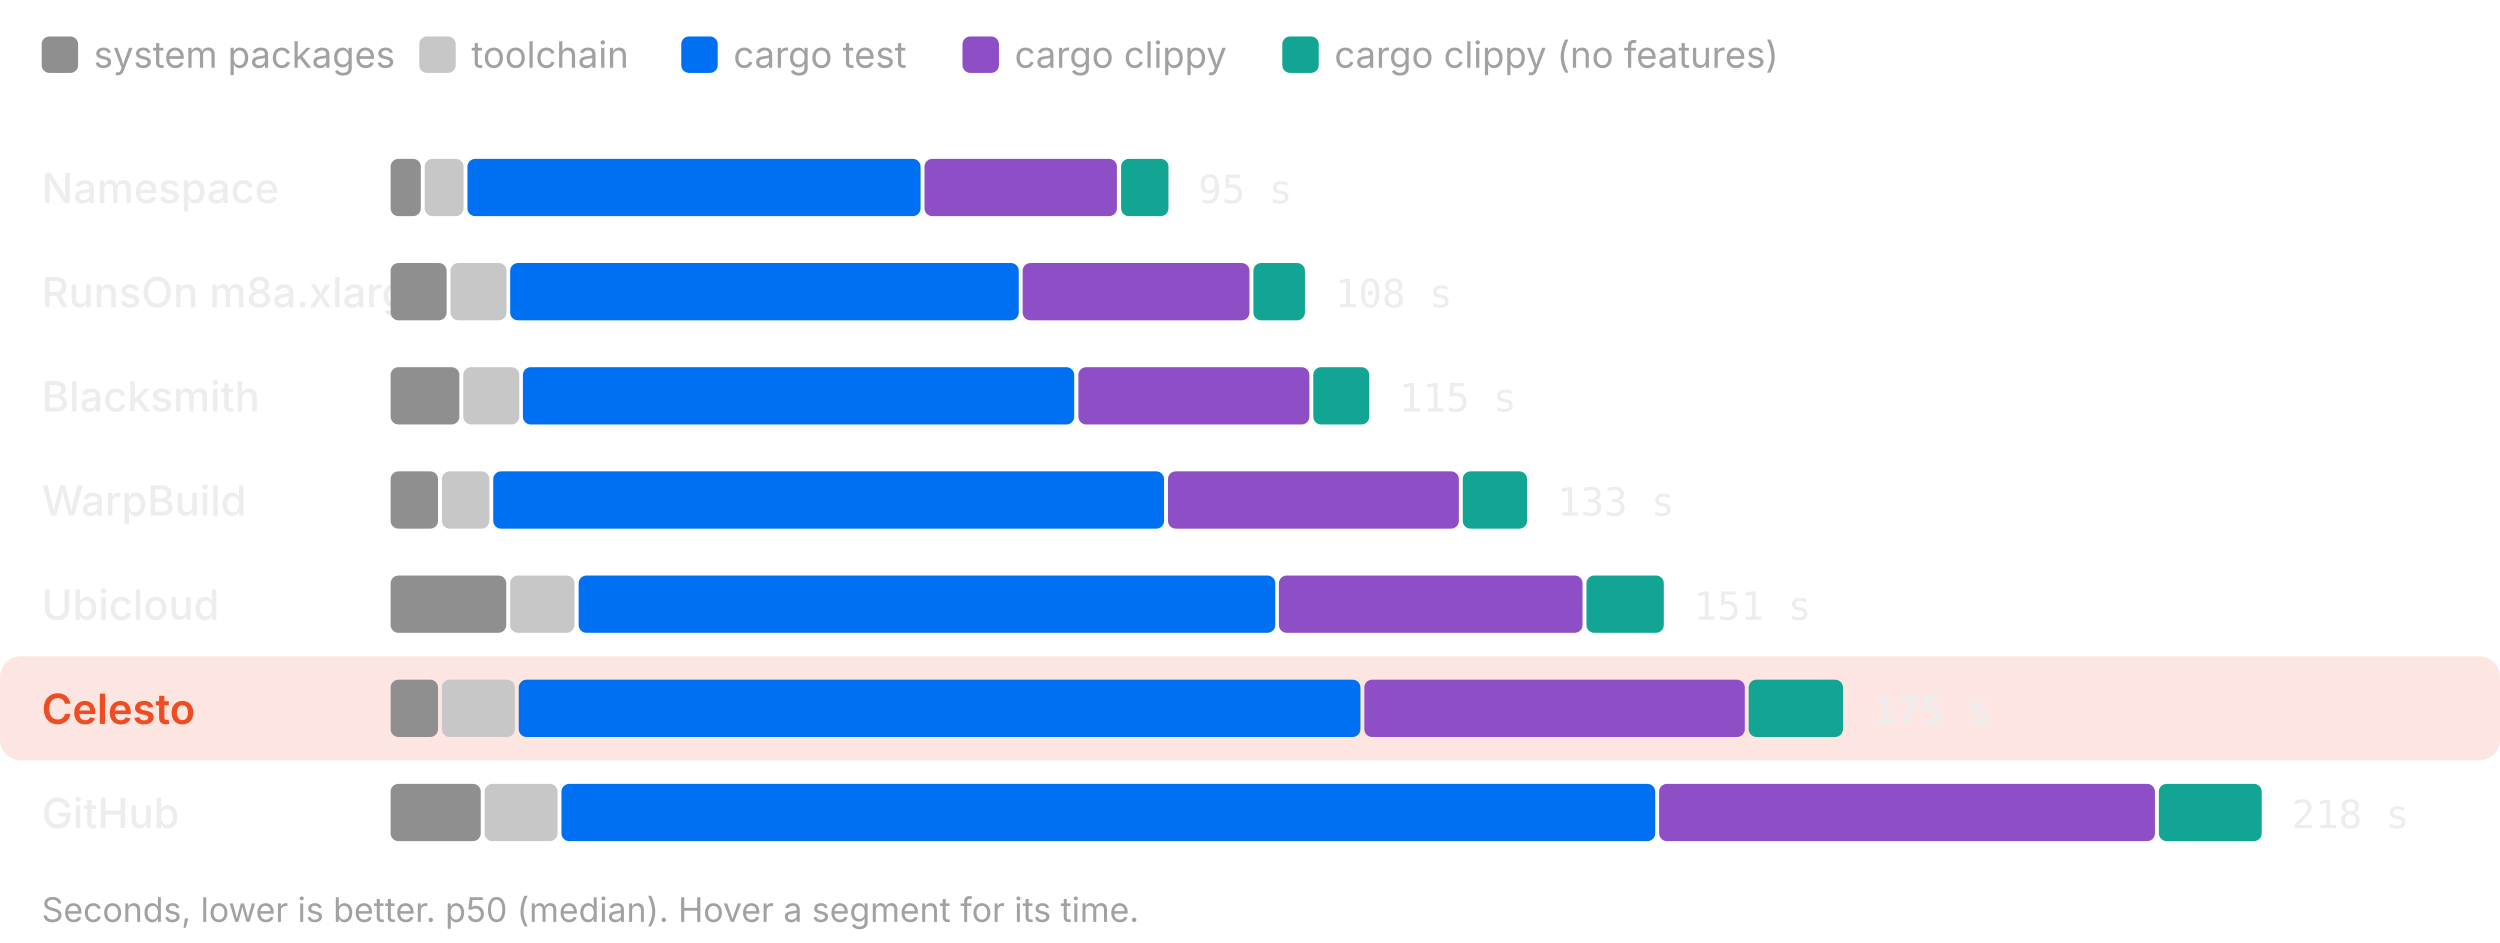
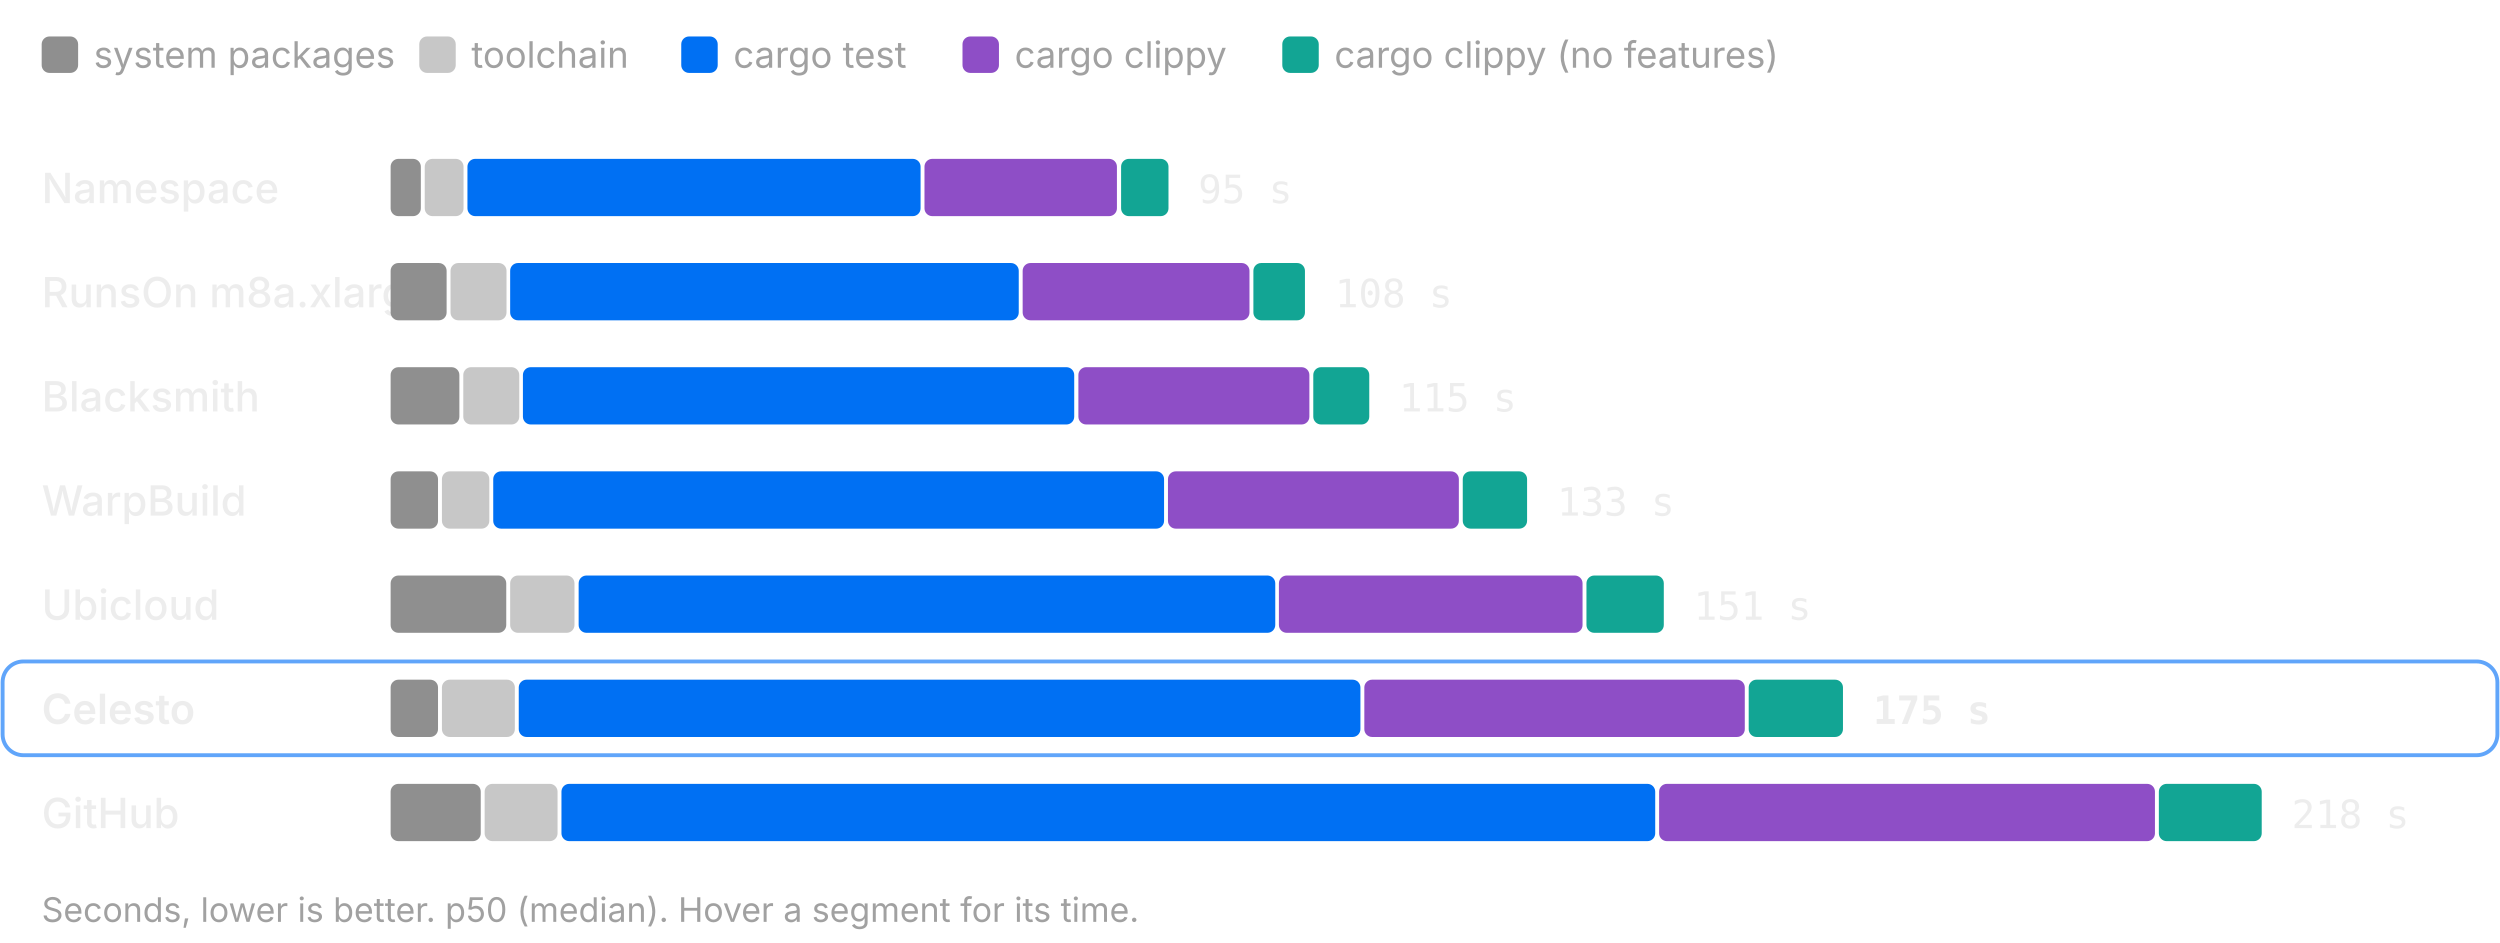
<svg xmlns="http://www.w3.org/2000/svg" viewBox="0 0 960 362" font-family="Geist,Inter,-apple-system,BlinkMacSystemFont,Segoe UI,sans-serif">
-   <style>.t{fill:#ededed}.m{fill:#a1a1a1}.hl{fill:#F04C24;fill-opacity:.14}.n{fill:#8f8f8f;fill-opacity:.16}</style>
+   <style>.t{fill:#ededed}.m{fill:#a1a1a1}.n{fill:#8f8f8f;fill-opacity:.16}</style>
  <rect x="16" y="14" width="14" height="14" rx="3" fill="#8f8f8f" />
  <text x="36" y="26" font-size="14" class="m">system packages</text>
  <rect x="161" y="14" width="14" height="14" rx="3" fill="#c7c7c7" />
  <text x="181" y="26" font-size="14" class="m">toolchain</text>
  <rect x="261.6" y="14" width="14" height="14" rx="3" fill="#0070f3" />
  <text x="281.6" y="26" font-size="14" class="m">cargo test</text>
  <rect x="369.6" y="14" width="14" height="14" rx="3" fill="#8e4ec6" />
  <text x="389.6" y="26" font-size="14" class="m">cargo clippy</text>
  <rect x="492.4" y="14" width="14" height="14" rx="3" fill="#12a594" />
  <text x="512.4" y="26" font-size="14" class="m">cargo clippy (no features)</text>
  <text x="16" y="78" font-size="16" font-weight="500" class="t">Namespace</text>
  <rect x="150.0" y="61" width="11.6" height="22" rx="3" fill="#8f8f8f" />
  <rect x="163.1" y="61" width="14.9" height="22" rx="3" fill="#c7c7c7" />
  <rect x="179.5" y="61" width="174.0" height="22" rx="3" fill="#0070f3" />
  <rect x="355.0" y="61" width="73.9" height="22" rx="3" fill="#8e4ec6" />
  <rect x="430.5" y="61" width="18.2" height="22" rx="3" fill="#12a594" />
  <text x="460.137" y="78" font-size="15" font-weight="400" font-family="Geist Mono,SFMono-Regular,Menlo,Consolas,monospace" class="t">95 s</text>
  <text x="16" y="118" font-size="16" font-weight="500" class="t">RunsOn m8a.xlarge</text>
  <rect x="150.0" y="101" width="21.5" height="22" rx="3" fill="#8f8f8f" />
  <rect x="173.0" y="101" width="21.5" height="22" rx="3" fill="#c7c7c7" />
  <rect x="195.9" y="101" width="195.3" height="22" rx="3" fill="#0070f3" />
  <rect x="392.7" y="101" width="87.1" height="22" rx="3" fill="#8e4ec6" />
  <rect x="481.3" y="101" width="19.8" height="22" rx="3" fill="#12a594" />
  <text x="512.62" y="118" font-size="15" font-weight="400" font-family="Geist Mono,SFMono-Regular,Menlo,Consolas,monospace" class="t">108 s</text>
  <text x="16" y="158" font-size="16" font-weight="500" class="t">Blacksmith</text>
  <rect x="150.0" y="141" width="26.4" height="22" rx="3" fill="#8f8f8f" />
  <rect x="177.9" y="141" width="21.5" height="22" rx="3" fill="#c7c7c7" />
  <rect x="200.8" y="141" width="211.7" height="22" rx="3" fill="#0070f3" />
  <rect x="414.1" y="141" width="88.7" height="22" rx="3" fill="#8e4ec6" />
  <rect x="504.3" y="141" width="21.5" height="22" rx="3" fill="#12a594" />
  <text x="537.221" y="158" font-size="15" font-weight="400" font-family="Geist Mono,SFMono-Regular,Menlo,Consolas,monospace" class="t">115 s</text>
  <text x="16" y="198" font-size="16" font-weight="500" class="t">WarpBuild</text>
  <rect x="150.0" y="181" width="18.2" height="22" rx="3" fill="#8f8f8f" />
  <rect x="169.7" y="181" width="18.2" height="22" rx="3" fill="#c7c7c7" />
  <rect x="189.4" y="181" width="257.6" height="22" rx="3" fill="#0070f3" />
  <rect x="448.5" y="181" width="111.7" height="22" rx="3" fill="#8e4ec6" />
  <rect x="561.7" y="181" width="24.7" height="22" rx="3" fill="#12a594" />
  <text x="597.904" y="198" font-size="15" font-weight="400" font-family="Geist Mono,SFMono-Regular,Menlo,Consolas,monospace" class="t">133 s</text>
  <text x="16" y="238" font-size="16" font-weight="500" class="t">Ubicloud</text>
  <rect x="150.0" y="221" width="44.4" height="22" rx="3" fill="#8f8f8f" />
  <rect x="195.9" y="221" width="24.7" height="22" rx="3" fill="#c7c7c7" />
  <rect x="222.2" y="221" width="267.5" height="22" rx="3" fill="#0070f3" />
  <rect x="491.1" y="221" width="116.6" height="22" rx="3" fill="#8e4ec6" />
  <rect x="609.2" y="221" width="29.7" height="22" rx="3" fill="#12a594" />
  <text x="650.387" y="238" font-size="15" font-weight="400" font-family="Geist Mono,SFMono-Regular,Menlo,Consolas,monospace" class="t">151 s</text>
-   <rect x="0" y="252" width="960" height="40" rx="8" class="hl" />
-   <text x="16" y="278" font-size="16" font-weight="600" fill="#F04C24">Celesto</text>
+   <rect x="1" y="254" width="958" height="36" rx="8" fill="none" stroke="#60A5FA" stroke-width="1.5" />
+   <text x="16" y="278" font-size="16" font-weight="600" class="t">Celesto</text>
  <rect x="150.0" y="261" width="18.2" height="22" rx="3" fill="#8f8f8f" />
  <rect x="169.7" y="261" width="28.0" height="22" rx="3" fill="#c7c7c7" />
  <rect x="199.2" y="261" width="323.2" height="22" rx="3" fill="#0070f3" />
  <rect x="523.9" y="261" width="146.1" height="22" rx="3" fill="#8e4ec6" />
  <rect x="671.5" y="261" width="36.2" height="22" rx="3" fill="#12a594" />
  <text x="719.271" y="278" font-size="15" font-weight="600" font-family="Geist Mono,SFMono-Regular,Menlo,Consolas,monospace" class="t">175 s</text>
  <text x="16" y="318" font-size="16" font-weight="500" class="t">GitHub</text>
  <rect x="150.0" y="301" width="34.6" height="22" rx="3" fill="#8f8f8f" />
  <rect x="186.1" y="301" width="28.0" height="22" rx="3" fill="#c7c7c7" />
  <rect x="215.6" y="301" width="420.0" height="22" rx="3" fill="#0070f3" />
  <rect x="637.1" y="301" width="190.4" height="22" rx="3" fill="#8e4ec6" />
  <rect x="829.0" y="301" width="39.5" height="22" rx="3" fill="#12a594" />
  <text x="880" y="318" font-size="15" font-weight="400" font-family="Geist Mono,SFMono-Regular,Menlo,Consolas,monospace" class="t">218 s</text>
  <text x="16" y="354" font-size="13" class="m">Seconds, lower is better. p50 (median). Hover a segment for its time.</text>
</svg>
